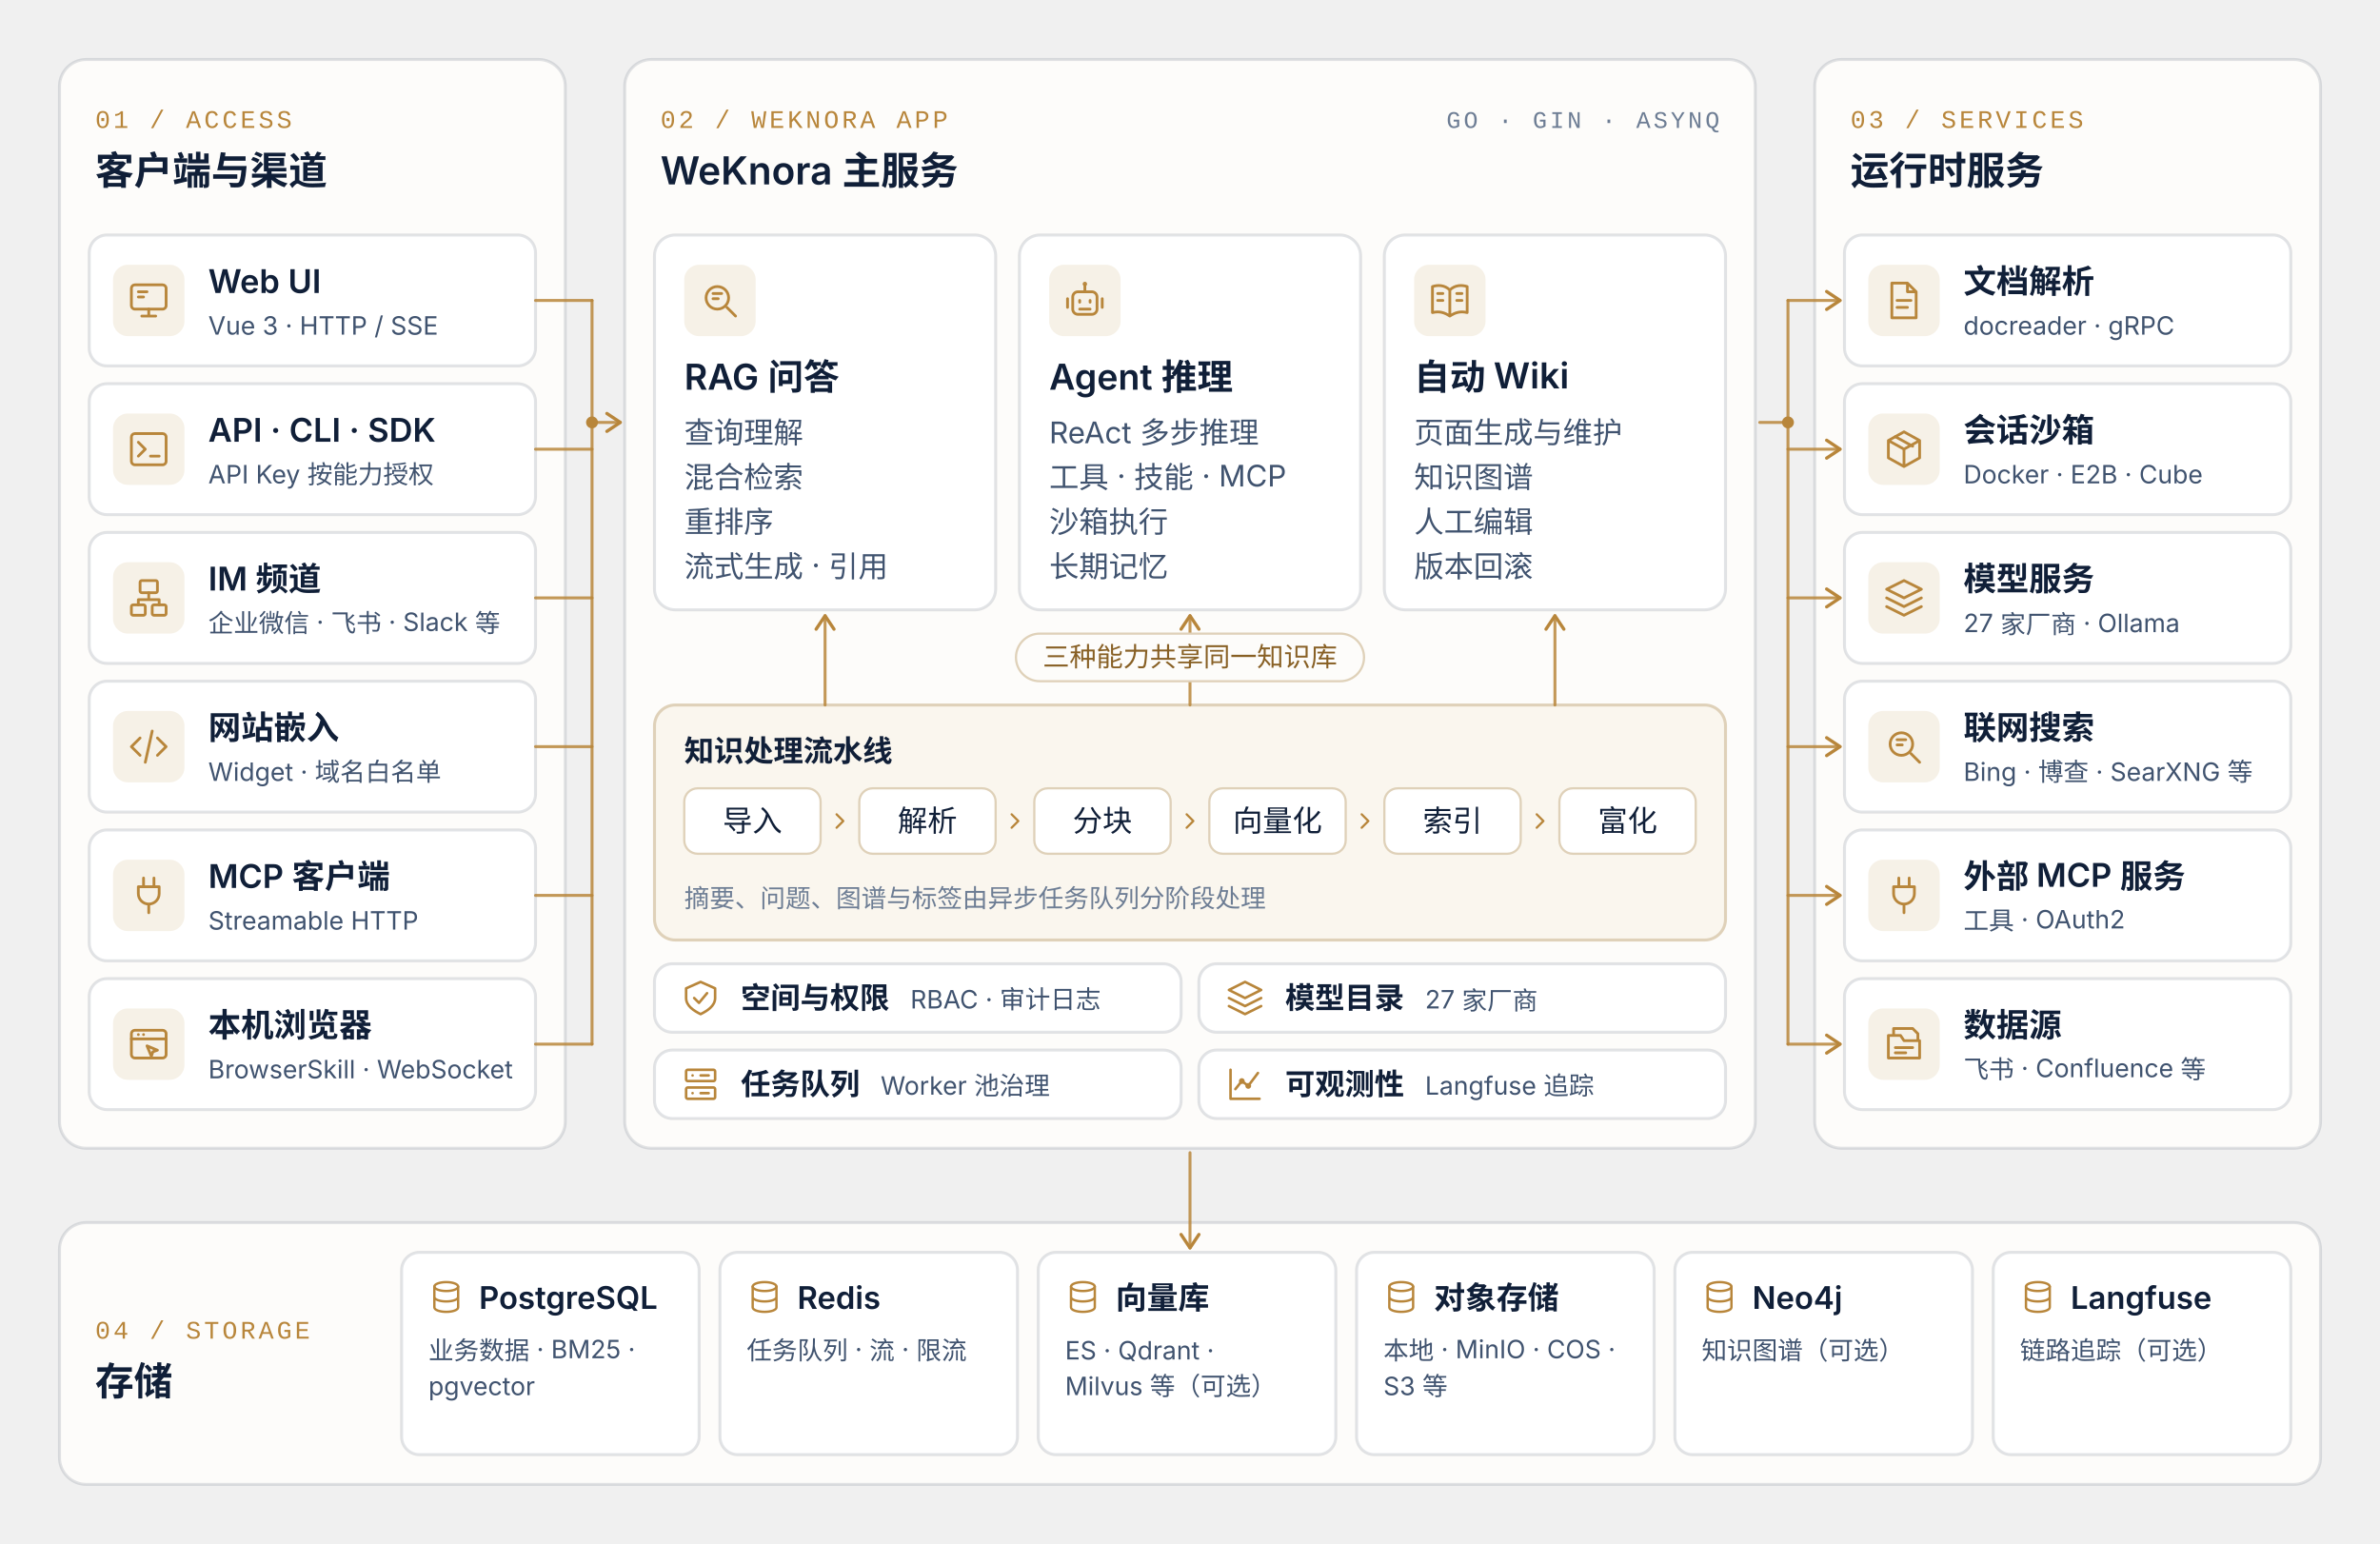
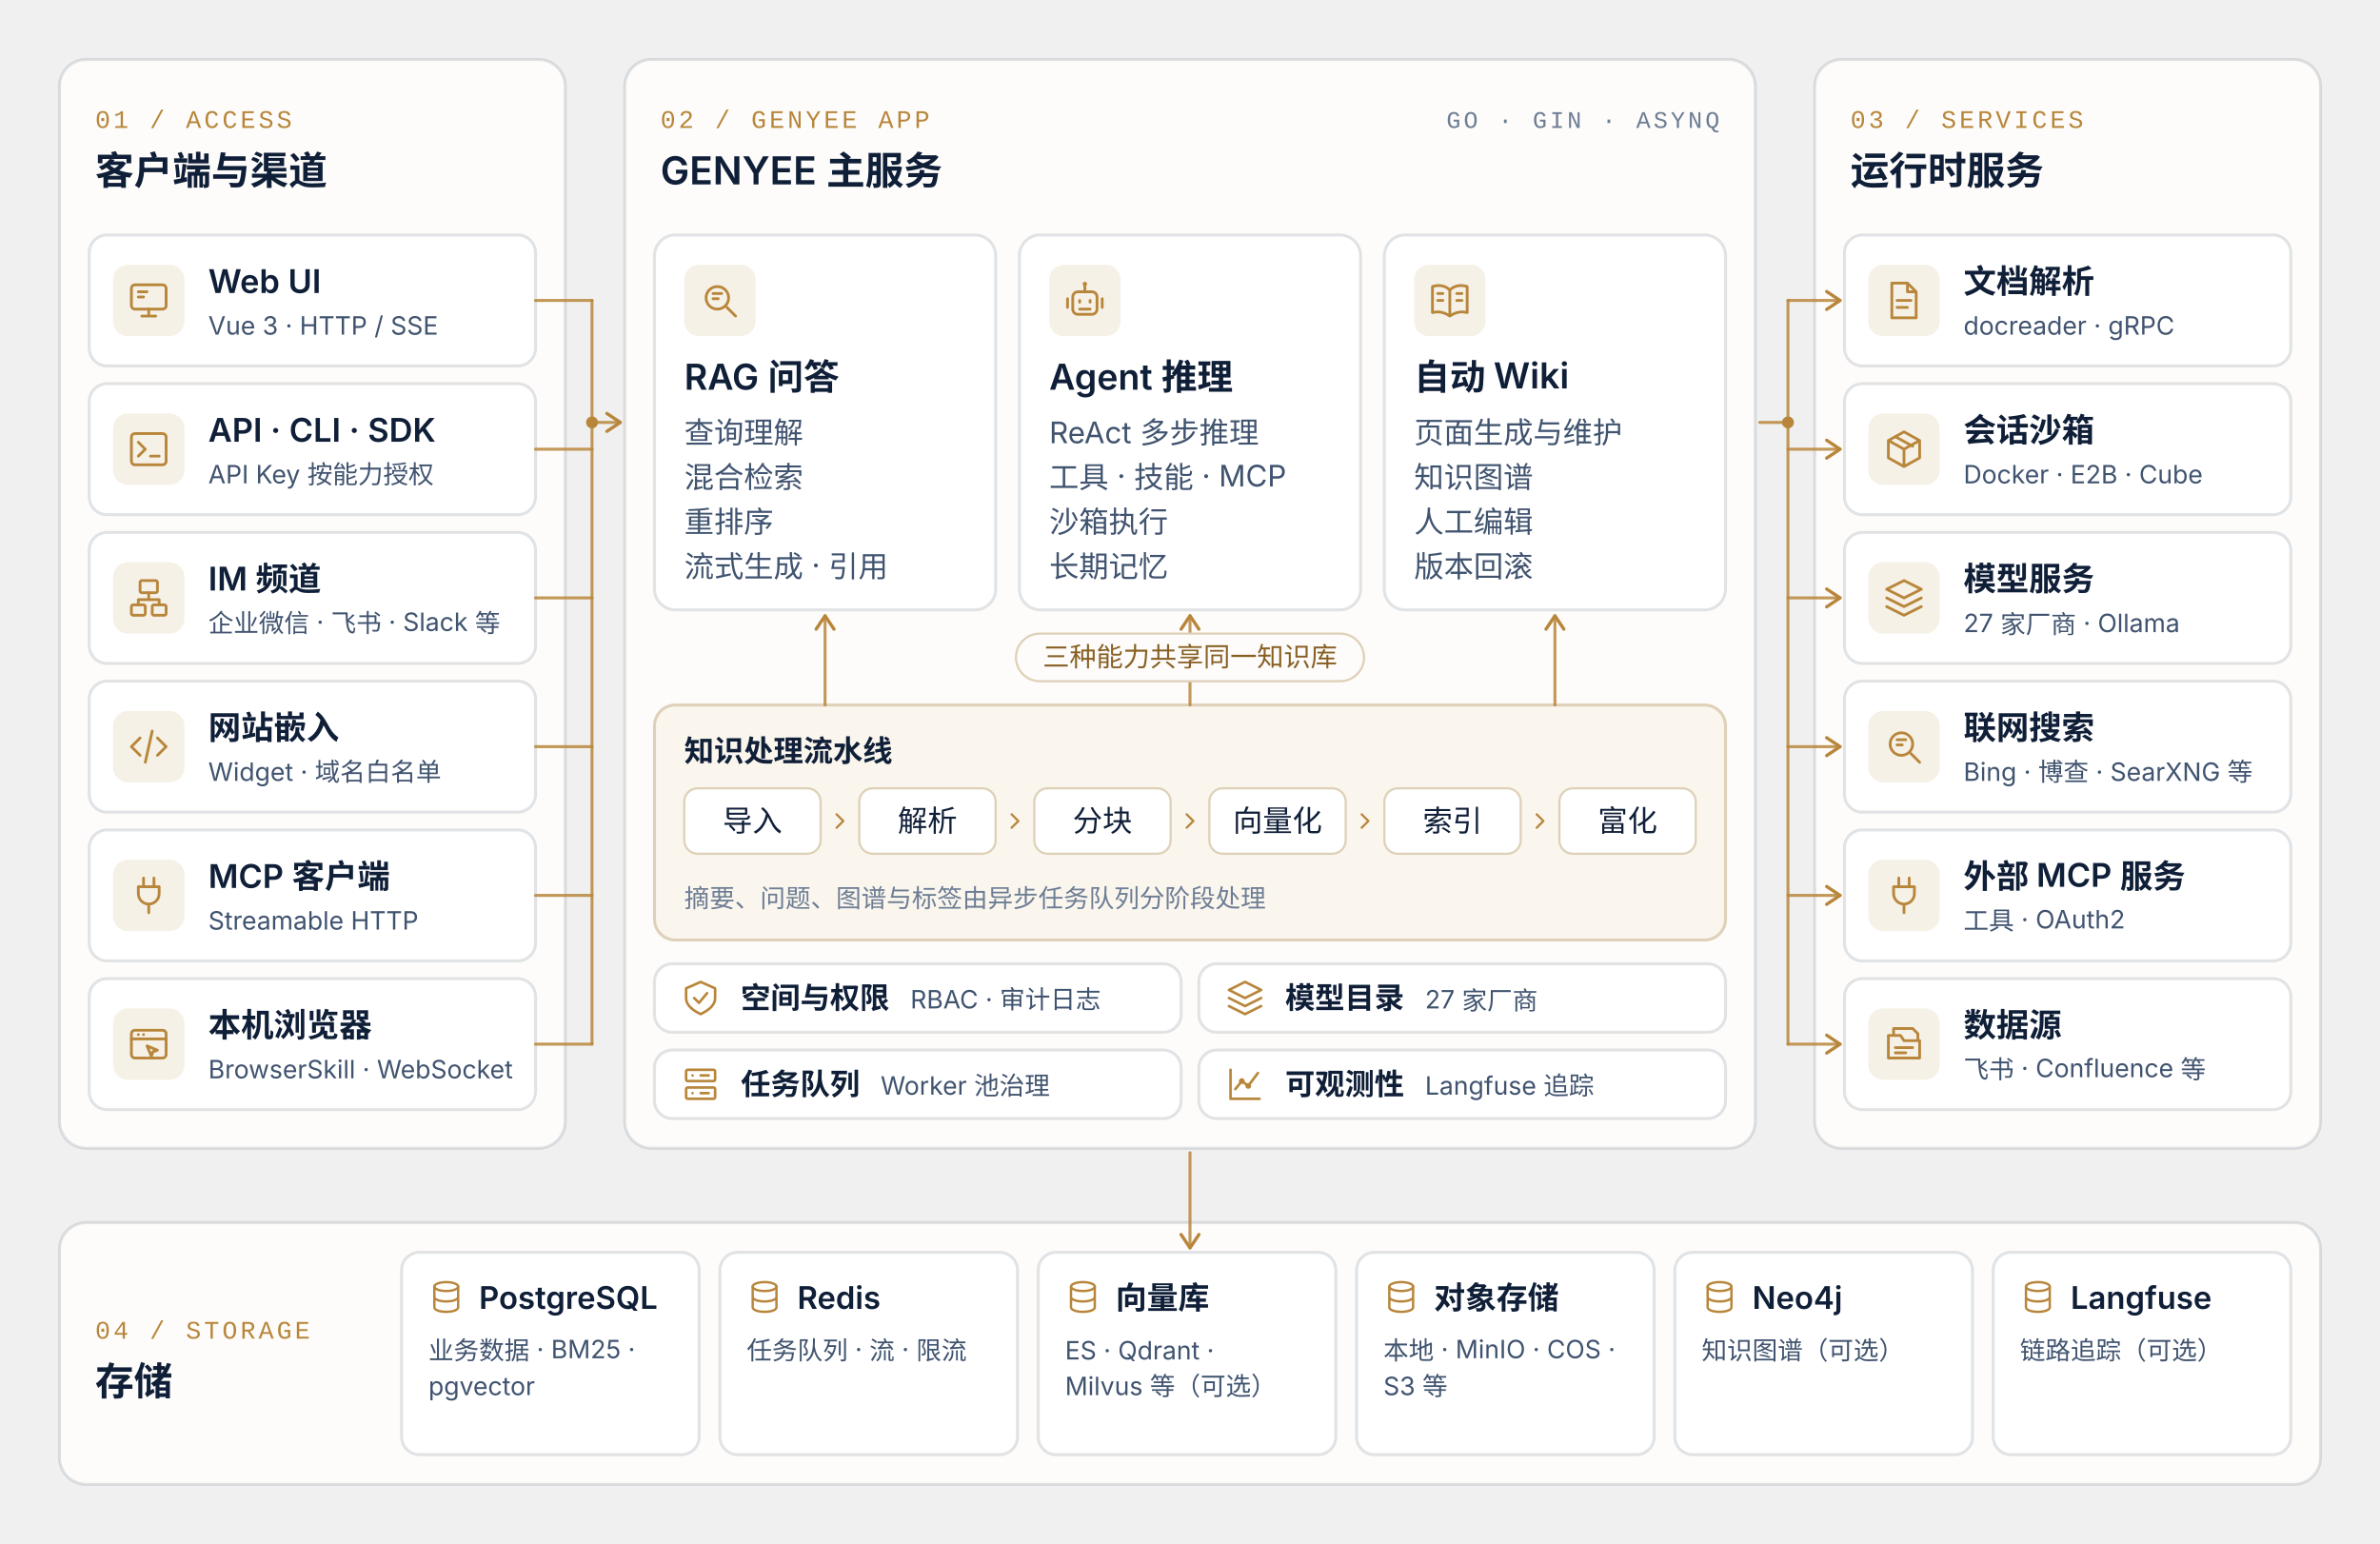
- <svg xmlns="http://www.w3.org/2000/svg" viewBox="0 0 1600 1038" width="1600" height="1038" role="img" aria-label="WeKnora architecture">
+ <svg xmlns="http://www.w3.org/2000/svg" viewBox="0 0 1600 1038" width="1600" height="1038" role="img" aria-label="GENYEE architecture">
  <rect width="1600" height="1038" fill="none" />
  <rect x="40" y="40" width="340" height="732" rx="18" fill="#fdfcfa" stroke="rgba(16,31,56,.12)" stroke-width="2" />
  <text x="64" y="86" font-family="'JetBrains Mono', SFMono-Regular, 'SF Mono', Menlo, Consolas, 'Liberation Mono', monospace" font-size="17" letter-spacing="2" fill="#b8863b">01 / ACCESS</text>
  <text x="64" y="124" font-family="Inter, -apple-system, BlinkMacSystemFont, 'Segoe UI', 'PingFang SC', 'Hiragino Sans GB', 'Noto Sans CJK SC', 'Microsoft YaHei', sans-serif" font-size="26" font-weight="600" fill="#101f38">客户端与渠道</text>
  <rect x="60" y="158" width="300" height="88" rx="12" fill="#ffffff" stroke="rgba(16,31,56,.12)" stroke-width="2" />
  <rect x="76" y="178" width="48" height="48" rx="10" fill="#f6f1e7" />
  <g transform="translate(86 188) scale(1.166667)" fill="none" stroke="#b8863b" stroke-width="1.6" stroke-linecap="round" stroke-linejoin="round">
    <rect x="2" y="3" width="20" height="14" rx="2" />
    <path d="M8 21h8m-4-4v4M6 7h5m-5 3h3" />
  </g>
  <text x="140" y="197" font-family="Inter, -apple-system, BlinkMacSystemFont, 'Segoe UI', 'PingFang SC', 'Hiragino Sans GB', 'Noto Sans CJK SC', 'Microsoft YaHei', sans-serif" font-size="22" font-weight="600" fill="#101f38">Web UI</text>
  <text x="140" y="225" font-family="Inter, -apple-system, BlinkMacSystemFont, 'Segoe UI', 'PingFang SC', 'Hiragino Sans GB', 'Noto Sans CJK SC', 'Microsoft YaHei', sans-serif" font-size="17" fill="#40536f">Vue 3 · HTTP / SSE</text>
  <rect x="60" y="258" width="300" height="88" rx="12" fill="#ffffff" stroke="rgba(16,31,56,.12)" stroke-width="2" />
  <rect x="76" y="278" width="48" height="48" rx="10" fill="#f6f1e7" />
  <g transform="translate(86 288) scale(1.166667)" fill="none" stroke="#b8863b" stroke-width="1.6" stroke-linecap="round" stroke-linejoin="round">
    <rect x="2" y="3" width="20" height="18" rx="2" />
    <path d="m6 8 4 4-4 4m7 0h5" />
  </g>
  <text x="140" y="297" font-family="Inter, -apple-system, BlinkMacSystemFont, 'Segoe UI', 'PingFang SC', 'Hiragino Sans GB', 'Noto Sans CJK SC', 'Microsoft YaHei', sans-serif" font-size="22" font-weight="600" fill="#101f38">API · CLI · SDK</text>
  <text x="140" y="325" font-family="Inter, -apple-system, BlinkMacSystemFont, 'Segoe UI', 'PingFang SC', 'Hiragino Sans GB', 'Noto Sans CJK SC', 'Microsoft YaHei', sans-serif" font-size="17" fill="#40536f">API Key 按能力授权</text>
  <rect x="60" y="358" width="300" height="88" rx="12" fill="#ffffff" stroke="rgba(16,31,56,.12)" stroke-width="2" />
  <rect x="76" y="378" width="48" height="48" rx="10" fill="#f6f1e7" />
  <g transform="translate(86 388) scale(1.166667)" fill="none" stroke="#b8863b" stroke-width="1.6" stroke-linecap="round" stroke-linejoin="round">
    <rect x="7" y="2" width="10" height="7" rx="1" />
    <rect x="2" y="16" width="8" height="6" rx="1" />
    <rect x="14" y="16" width="8" height="6" rx="1" />
    <path d="M12 9v4m-6 3v-3h12v3" />
  </g>
  <text x="140" y="397" font-family="Inter, -apple-system, BlinkMacSystemFont, 'Segoe UI', 'PingFang SC', 'Hiragino Sans GB', 'Noto Sans CJK SC', 'Microsoft YaHei', sans-serif" font-size="22" font-weight="600" fill="#101f38">IM 频道</text>
  <text x="140" y="425" font-family="Inter, -apple-system, BlinkMacSystemFont, 'Segoe UI', 'PingFang SC', 'Hiragino Sans GB', 'Noto Sans CJK SC', 'Microsoft YaHei', sans-serif" font-size="17" fill="#40536f">企业微信 · 飞书 · Slack 等</text>
  <rect x="60" y="458" width="300" height="88" rx="12" fill="#ffffff" stroke="rgba(16,31,56,.12)" stroke-width="2" />
  <rect x="76" y="478" width="48" height="48" rx="10" fill="#f6f1e7" />
  <g transform="translate(86 488) scale(1.166667)" fill="none" stroke="#b8863b" stroke-width="1.6" stroke-linecap="round" stroke-linejoin="round">
    <path d="m7 7-5 5 5 5m10-10 5 5-5 5m-3-14-4 18" />
  </g>
  <text x="140" y="497" font-family="Inter, -apple-system, BlinkMacSystemFont, 'Segoe UI', 'PingFang SC', 'Hiragino Sans GB', 'Noto Sans CJK SC', 'Microsoft YaHei', sans-serif" font-size="22" font-weight="600" fill="#101f38">网站嵌入</text>
  <text x="140" y="525" font-family="Inter, -apple-system, BlinkMacSystemFont, 'Segoe UI', 'PingFang SC', 'Hiragino Sans GB', 'Noto Sans CJK SC', 'Microsoft YaHei', sans-serif" font-size="17" fill="#40536f">Widget · 域名白名单</text>
  <rect x="60" y="558" width="300" height="88" rx="12" fill="#ffffff" stroke="rgba(16,31,56,.12)" stroke-width="2" />
  <rect x="76" y="578" width="48" height="48" rx="10" fill="#f6f1e7" />
  <g transform="translate(86 588) scale(1.166667)" fill="none" stroke="#b8863b" stroke-width="1.6" stroke-linecap="round" stroke-linejoin="round">
    <path d="M9 2v5m6-5v5M6 7h12v4a6 6 0 0 1-12 0V7Zm6 10v5" />
  </g>
  <text x="140" y="597" font-family="Inter, -apple-system, BlinkMacSystemFont, 'Segoe UI', 'PingFang SC', 'Hiragino Sans GB', 'Noto Sans CJK SC', 'Microsoft YaHei', sans-serif" font-size="22" font-weight="600" fill="#101f38">MCP 客户端</text>
  <text x="140" y="625" font-family="Inter, -apple-system, BlinkMacSystemFont, 'Segoe UI', 'PingFang SC', 'Hiragino Sans GB', 'Noto Sans CJK SC', 'Microsoft YaHei', sans-serif" font-size="17" fill="#40536f">Streamable HTTP</text>
  <rect x="60" y="658" width="300" height="88" rx="12" fill="#ffffff" stroke="rgba(16,31,56,.12)" stroke-width="2" />
  <rect x="76" y="678" width="48" height="48" rx="10" fill="#f6f1e7" />
  <g transform="translate(86 688) scale(1.166667)" fill="none" stroke="#b8863b" stroke-width="1.6" stroke-linecap="round" stroke-linejoin="round">
    <rect x="2" y="4" width="20" height="16" rx="2" />
    <path d="M2 9h20M6 6.5h.01M9 6.5h.01" />
    <path d="m11 13 6 2.5-2.6.9-.9 2.6Z" />
  </g>
  <text x="140" y="697" font-family="Inter, -apple-system, BlinkMacSystemFont, 'Segoe UI', 'PingFang SC', 'Hiragino Sans GB', 'Noto Sans CJK SC', 'Microsoft YaHei', sans-serif" font-size="22" font-weight="600" fill="#101f38">本机浏览器</text>
  <text x="140" y="725" font-family="Inter, -apple-system, BlinkMacSystemFont, 'Segoe UI', 'PingFang SC', 'Hiragino Sans GB', 'Noto Sans CJK SC', 'Microsoft YaHei', sans-serif" font-size="17" fill="#40536f">BrowserSkill · WebSocket</text>
  <rect x="1220" y="40" width="340" height="732" rx="18" fill="#fdfcfa" stroke="rgba(16,31,56,.12)" stroke-width="2" />
  <text x="1244" y="86" font-family="'JetBrains Mono', SFMono-Regular, 'SF Mono', Menlo, Consolas, 'Liberation Mono', monospace" font-size="17" letter-spacing="2" fill="#b8863b">03 / SERVICES</text>
  <text x="1244" y="124" font-family="Inter, -apple-system, BlinkMacSystemFont, 'Segoe UI', 'PingFang SC', 'Hiragino Sans GB', 'Noto Sans CJK SC', 'Microsoft YaHei', sans-serif" font-size="26" font-weight="600" fill="#101f38">运行时服务</text>
  <rect x="1240" y="158" width="300" height="88" rx="12" fill="#ffffff" stroke="rgba(16,31,56,.12)" stroke-width="2" />
  <rect x="1256" y="178" width="48" height="48" rx="10" fill="#f6f1e7" />
  <g transform="translate(1266 188) scale(1.166667)" fill="none" stroke="#b8863b" stroke-width="1.6" stroke-linecap="round" stroke-linejoin="round">
    <path d="M14 2H5v20h14V7l-5-5Zm0 0v5h5M8 12h8m-8 4h6" />
  </g>
  <text x="1320" y="197" font-family="Inter, -apple-system, BlinkMacSystemFont, 'Segoe UI', 'PingFang SC', 'Hiragino Sans GB', 'Noto Sans CJK SC', 'Microsoft YaHei', sans-serif" font-size="22" font-weight="600" fill="#101f38">文档解析</text>
  <text x="1320" y="225" font-family="Inter, -apple-system, BlinkMacSystemFont, 'Segoe UI', 'PingFang SC', 'Hiragino Sans GB', 'Noto Sans CJK SC', 'Microsoft YaHei', sans-serif" font-size="17" fill="#40536f">docreader · gRPC</text>
  <rect x="1240" y="258" width="300" height="88" rx="12" fill="#ffffff" stroke="rgba(16,31,56,.12)" stroke-width="2" />
  <rect x="1256" y="278" width="48" height="48" rx="10" fill="#f6f1e7" />
  <g transform="translate(1266 288) scale(1.166667)" fill="none" stroke="#b8863b" stroke-width="1.6" stroke-linecap="round" stroke-linejoin="round">
    <path d="m12 2 9 5v10l-9 5-9-5V7l9-5Zm0 10 9-5M12 12 3 7m9 5v10" />
    <path d="m7 4.8 10 5.5" />
  </g>
  <text x="1320" y="297" font-family="Inter, -apple-system, BlinkMacSystemFont, 'Segoe UI', 'PingFang SC', 'Hiragino Sans GB', 'Noto Sans CJK SC', 'Microsoft YaHei', sans-serif" font-size="22" font-weight="600" fill="#101f38">会话沙箱</text>
  <text x="1320" y="325" font-family="Inter, -apple-system, BlinkMacSystemFont, 'Segoe UI', 'PingFang SC', 'Hiragino Sans GB', 'Noto Sans CJK SC', 'Microsoft YaHei', sans-serif" font-size="17" fill="#40536f">Docker · E2B · Cube</text>
  <rect x="1240" y="358" width="300" height="88" rx="12" fill="#ffffff" stroke="rgba(16,31,56,.12)" stroke-width="2" />
  <rect x="1256" y="378" width="48" height="48" rx="10" fill="#f6f1e7" />
  <g transform="translate(1266 388) scale(1.166667)" fill="none" stroke="#b8863b" stroke-width="1.6" stroke-linecap="round" stroke-linejoin="round">
    <path d="m12 2 10 5-10 5L2 7l10-5Zm-10 10 10 5 10-5M2 17l10 5 10-5" />
  </g>
  <text x="1320" y="397" font-family="Inter, -apple-system, BlinkMacSystemFont, 'Segoe UI', 'PingFang SC', 'Hiragino Sans GB', 'Noto Sans CJK SC', 'Microsoft YaHei', sans-serif" font-size="22" font-weight="600" fill="#101f38">模型服务</text>
  <text x="1320" y="425" font-family="Inter, -apple-system, BlinkMacSystemFont, 'Segoe UI', 'PingFang SC', 'Hiragino Sans GB', 'Noto Sans CJK SC', 'Microsoft YaHei', sans-serif" font-size="17" fill="#40536f">27 家厂商 · Ollama</text>
  <rect x="1240" y="458" width="300" height="88" rx="12" fill="#ffffff" stroke="rgba(16,31,56,.12)" stroke-width="2" />
  <rect x="1256" y="478" width="48" height="48" rx="10" fill="#f6f1e7" />
  <g transform="translate(1266 488) scale(1.166667)" fill="none" stroke="#b8863b" stroke-width="1.6" stroke-linecap="round" stroke-linejoin="round">
    <circle cx="10.5" cy="10.5" r="6.5" />
    <path d="m16 16 5 5M8 8h5M8 11h3" />
  </g>
  <text x="1320" y="497" font-family="Inter, -apple-system, BlinkMacSystemFont, 'Segoe UI', 'PingFang SC', 'Hiragino Sans GB', 'Noto Sans CJK SC', 'Microsoft YaHei', sans-serif" font-size="22" font-weight="600" fill="#101f38">联网搜索</text>
  <text x="1320" y="525" font-family="Inter, -apple-system, BlinkMacSystemFont, 'Segoe UI', 'PingFang SC', 'Hiragino Sans GB', 'Noto Sans CJK SC', 'Microsoft YaHei', sans-serif" font-size="17" fill="#40536f">Bing · 博查 · SearXNG 等</text>
  <rect x="1240" y="558" width="300" height="88" rx="12" fill="#ffffff" stroke="rgba(16,31,56,.12)" stroke-width="2" />
  <rect x="1256" y="578" width="48" height="48" rx="10" fill="#f6f1e7" />
  <g transform="translate(1266 588) scale(1.166667)" fill="none" stroke="#b8863b" stroke-width="1.6" stroke-linecap="round" stroke-linejoin="round">
    <path d="M9 2v5m6-5v5M6 7h12v4a6 6 0 0 1-12 0V7Zm6 10v5" />
  </g>
  <text x="1320" y="597" font-family="Inter, -apple-system, BlinkMacSystemFont, 'Segoe UI', 'PingFang SC', 'Hiragino Sans GB', 'Noto Sans CJK SC', 'Microsoft YaHei', sans-serif" font-size="22" font-weight="600" fill="#101f38">外部 MCP 服务</text>
  <text x="1320" y="625" font-family="Inter, -apple-system, BlinkMacSystemFont, 'Segoe UI', 'PingFang SC', 'Hiragino Sans GB', 'Noto Sans CJK SC', 'Microsoft YaHei', sans-serif" font-size="17" fill="#40536f">工具 · OAuth2</text>
  <rect x="1240" y="658" width="300" height="88" rx="12" fill="#ffffff" stroke="rgba(16,31,56,.12)" stroke-width="2" />
  <rect x="1256" y="678" width="48" height="48" rx="10" fill="#f6f1e7" />
  <g transform="translate(1266 688) scale(1.166667)" fill="none" stroke="#b8863b" stroke-width="1.6" stroke-linecap="round" stroke-linejoin="round">
    <path d="M3 7h7l2 3h9v10H3V7Zm3 0V3h11l3 3v4" />
    <path d="M7 14h10m-10 3h6" />
  </g>
  <text x="1320" y="697" font-family="Inter, -apple-system, BlinkMacSystemFont, 'Segoe UI', 'PingFang SC', 'Hiragino Sans GB', 'Noto Sans CJK SC', 'Microsoft YaHei', sans-serif" font-size="22" font-weight="600" fill="#101f38">数据源</text>
  <text x="1320" y="725" font-family="Inter, -apple-system, BlinkMacSystemFont, 'Segoe UI', 'PingFang SC', 'Hiragino Sans GB', 'Noto Sans CJK SC', 'Microsoft YaHei', sans-serif" font-size="17" fill="#40536f">飞书 · Confluence 等</text>
  <rect x="420" y="40" width="760" height="732" rx="18" fill="#fdfcfa" stroke="rgba(16,31,56,.12)" stroke-width="2" />
-   <text x="444" y="86" font-family="'JetBrains Mono', SFMono-Regular, 'SF Mono', Menlo, Consolas, 'Liberation Mono', monospace" font-size="17" letter-spacing="2" fill="#b8863b">02 / WEKNORA APP</text>
-   <text x="444" y="124" font-family="Inter, -apple-system, BlinkMacSystemFont, 'Segoe UI', 'PingFang SC', 'Hiragino Sans GB', 'Noto Sans CJK SC', 'Microsoft YaHei', sans-serif" font-size="26" font-weight="600" fill="#101f38">WeKnora 主服务</text>
+   <text x="444" y="86" font-family="'JetBrains Mono', SFMono-Regular, 'SF Mono', Menlo, Consolas, 'Liberation Mono', monospace" font-size="17" letter-spacing="2" fill="#b8863b">02 / GENYEE APP</text>
+   <text x="444" y="124" font-family="Inter, -apple-system, BlinkMacSystemFont, 'Segoe UI', 'PingFang SC', 'Hiragino Sans GB', 'Noto Sans CJK SC', 'Microsoft YaHei', sans-serif" font-size="26" font-weight="600" fill="#101f38">GENYEE 主服务</text>
  <text x="1156" y="86" text-anchor="end" font-family="'JetBrains Mono', SFMono-Regular, 'SF Mono', Menlo, Consolas, 'Liberation Mono', monospace" font-size="16" letter-spacing="2" fill="#6d7d94">GO · GIN · ASYNQ</text>
  <rect x="440.0" y="158" width="229.333" height="252" rx="14" fill="#ffffff" stroke="rgba(16,31,56,.12)" stroke-width="2" />
  <rect x="460.0" y="178" width="48" height="48" rx="10" fill="#f6f1e7" />
  <g transform="translate(470.0 188) scale(1.166667)" fill="none" stroke="#b8863b" stroke-width="1.6" stroke-linecap="round" stroke-linejoin="round">
    <circle cx="10.5" cy="10.5" r="6.5" />
    <path d="m16 16 5 5M8 8h5M8 11h3" />
  </g>
  <text x="460.0" y="262" font-family="Inter, -apple-system, BlinkMacSystemFont, 'Segoe UI', 'PingFang SC', 'Hiragino Sans GB', 'Noto Sans CJK SC', 'Microsoft YaHei', sans-serif" font-size="24" font-weight="600" fill="#101f38">RAG 问答</text>
  <text x="460.0" y="298" font-family="Inter, -apple-system, BlinkMacSystemFont, 'Segoe UI', 'PingFang SC', 'Hiragino Sans GB', 'Noto Sans CJK SC', 'Microsoft YaHei', sans-serif" font-size="20" fill="#40536f">查询理解</text>
  <text x="460.0" y="328" font-family="Inter, -apple-system, BlinkMacSystemFont, 'Segoe UI', 'PingFang SC', 'Hiragino Sans GB', 'Noto Sans CJK SC', 'Microsoft YaHei', sans-serif" font-size="20" fill="#40536f">混合检索</text>
  <text x="460.0" y="358" font-family="Inter, -apple-system, BlinkMacSystemFont, 'Segoe UI', 'PingFang SC', 'Hiragino Sans GB', 'Noto Sans CJK SC', 'Microsoft YaHei', sans-serif" font-size="20" fill="#40536f">重排序</text>
  <text x="460.0" y="388" font-family="Inter, -apple-system, BlinkMacSystemFont, 'Segoe UI', 'PingFang SC', 'Hiragino Sans GB', 'Noto Sans CJK SC', 'Microsoft YaHei', sans-serif" font-size="20" fill="#40536f">流式生成 · 引用</text>
  <rect x="685.333" y="158" width="229.333" height="252" rx="14" fill="#ffffff" stroke="rgba(16,31,56,.12)" stroke-width="2" />
  <rect x="705.333" y="178" width="48" height="48" rx="10" fill="#f6f1e7" />
  <g transform="translate(715.3333 188) scale(1.166667)" fill="none" stroke="#b8863b" stroke-width="1.6" stroke-linecap="round" stroke-linejoin="round">
    <rect x="5" y="7" width="14" height="13" rx="3" />
    <path d="M12 3v4M2 11v5m20-5v5M9 12v1m6-1v1m-6 4h6" />
    <circle cx="12" cy="2.5" r=".5" />
  </g>
  <text x="705.333" y="262" font-family="Inter, -apple-system, BlinkMacSystemFont, 'Segoe UI', 'PingFang SC', 'Hiragino Sans GB', 'Noto Sans CJK SC', 'Microsoft YaHei', sans-serif" font-size="24" font-weight="600" fill="#101f38">Agent 推理</text>
  <text x="705.333" y="298" font-family="Inter, -apple-system, BlinkMacSystemFont, 'Segoe UI', 'PingFang SC', 'Hiragino Sans GB', 'Noto Sans CJK SC', 'Microsoft YaHei', sans-serif" font-size="20" fill="#40536f">ReAct 多步推理</text>
  <text x="705.333" y="328" font-family="Inter, -apple-system, BlinkMacSystemFont, 'Segoe UI', 'PingFang SC', 'Hiragino Sans GB', 'Noto Sans CJK SC', 'Microsoft YaHei', sans-serif" font-size="20" fill="#40536f">工具 · 技能 · MCP</text>
  <text x="705.333" y="358" font-family="Inter, -apple-system, BlinkMacSystemFont, 'Segoe UI', 'PingFang SC', 'Hiragino Sans GB', 'Noto Sans CJK SC', 'Microsoft YaHei', sans-serif" font-size="20" fill="#40536f">沙箱执行</text>
  <text x="705.333" y="388" font-family="Inter, -apple-system, BlinkMacSystemFont, 'Segoe UI', 'PingFang SC', 'Hiragino Sans GB', 'Noto Sans CJK SC', 'Microsoft YaHei', sans-serif" font-size="20" fill="#40536f">长期记忆</text>
  <rect x="930.667" y="158" width="229.333" height="252" rx="14" fill="#ffffff" stroke="rgba(16,31,56,.12)" stroke-width="2" />
  <rect x="950.667" y="178" width="48" height="48" rx="10" fill="#f6f1e7" />
  <g transform="translate(960.6667 188) scale(1.166667)" fill="none" stroke="#b8863b" stroke-width="1.6" stroke-linecap="round" stroke-linejoin="round">
    <path d="M12 6C9 3 5 3 2 4v15c4-1 7 0 10 2 3-2 6-3 10-2V4c-3-1-7-1-10 2v15" />
    <path d="M5 8h3m-3 4h3m8-4h3m-3 4h3" />
  </g>
  <text x="950.667" y="262" font-family="Inter, -apple-system, BlinkMacSystemFont, 'Segoe UI', 'PingFang SC', 'Hiragino Sans GB', 'Noto Sans CJK SC', 'Microsoft YaHei', sans-serif" font-size="24" font-weight="600" fill="#101f38">自动 Wiki</text>
  <text x="950.667" y="298" font-family="Inter, -apple-system, BlinkMacSystemFont, 'Segoe UI', 'PingFang SC', 'Hiragino Sans GB', 'Noto Sans CJK SC', 'Microsoft YaHei', sans-serif" font-size="20" fill="#40536f">页面生成与维护</text>
  <text x="950.667" y="328" font-family="Inter, -apple-system, BlinkMacSystemFont, 'Segoe UI', 'PingFang SC', 'Hiragino Sans GB', 'Noto Sans CJK SC', 'Microsoft YaHei', sans-serif" font-size="20" fill="#40536f">知识图谱</text>
  <text x="950.667" y="358" font-family="Inter, -apple-system, BlinkMacSystemFont, 'Segoe UI', 'PingFang SC', 'Hiragino Sans GB', 'Noto Sans CJK SC', 'Microsoft YaHei', sans-serif" font-size="20" fill="#40536f">人工编辑</text>
  <text x="950.667" y="388" font-family="Inter, -apple-system, BlinkMacSystemFont, 'Segoe UI', 'PingFang SC', 'Hiragino Sans GB', 'Noto Sans CJK SC', 'Microsoft YaHei', sans-serif" font-size="20" fill="#40536f">版本回滚</text>
  <rect x="440" y="474" width="720" height="158" rx="14" fill="#faf6ee" stroke="#dfd1b9" stroke-width="2" />
  <path d="M554.667 474V414" fill="none" stroke="#b8863b" stroke-width="2" stroke-linecap="round" opacity=".85" />
  <path d="M548.667 423L554.667 414L560.667 423" fill="none" stroke="#b8863b" stroke-width="2.2" stroke-linecap="round" stroke-linejoin="round" />
  <path d="M800.0 474V414" fill="none" stroke="#b8863b" stroke-width="2" stroke-linecap="round" opacity=".85" />
  <path d="M794.0 423L800.0 414L806.0 423" fill="none" stroke="#b8863b" stroke-width="2.2" stroke-linecap="round" stroke-linejoin="round" />
  <path d="M1045.333 474V414" fill="none" stroke="#b8863b" stroke-width="2" stroke-linecap="round" opacity=".85" />
  <path d="M1039.333 423L1045.333 414L1051.333 423" fill="none" stroke="#b8863b" stroke-width="2.2" stroke-linecap="round" stroke-linejoin="round" />
  <rect x="683.0" y="426" width="234.0" height="32" rx="16" fill="#fdfcfa" stroke="#dfd1b9" stroke-width="1.5" />
  <text x="800.0" y="448" text-anchor="middle" font-family="Inter, -apple-system, BlinkMacSystemFont, 'Segoe UI', 'PingFang SC', 'Hiragino Sans GB', 'Noto Sans CJK SC', 'Microsoft YaHei', sans-serif" font-size="18" fill="#886025">三种能力共享同一知识库</text>
  <text x="460" y="512" font-family="Inter, -apple-system, BlinkMacSystemFont, 'Segoe UI', 'PingFang SC', 'Hiragino Sans GB', 'Noto Sans CJK SC', 'Microsoft YaHei', sans-serif" font-size="20" font-weight="600" fill="#101f38">知识处理流水线</text>
  <rect x="460.0" y="530" width="91.667" height="44" rx="9" fill="#ffffff" stroke="#dfd1b9" stroke-width="1.5" />
  <text x="505.833" y="559" text-anchor="middle" font-family="Inter, -apple-system, BlinkMacSystemFont, 'Segoe UI', 'PingFang SC', 'Hiragino Sans GB', 'Noto Sans CJK SC', 'Microsoft YaHei', sans-serif" font-size="20" fill="#101f38">导入</text>
  <g transform="translate(555.6667 543) scale(0.75)" fill="none" stroke="#b8863b" stroke-width="2" stroke-linecap="round" stroke-linejoin="round">
    <path d="m9 6 6 6-6 6" />
  </g>
  <rect x="577.667" y="530" width="91.667" height="44" rx="9" fill="#ffffff" stroke="#dfd1b9" stroke-width="1.5" />
  <text x="623.5" y="559" text-anchor="middle" font-family="Inter, -apple-system, BlinkMacSystemFont, 'Segoe UI', 'PingFang SC', 'Hiragino Sans GB', 'Noto Sans CJK SC', 'Microsoft YaHei', sans-serif" font-size="20" fill="#101f38">解析</text>
  <g transform="translate(673.3333 543) scale(0.75)" fill="none" stroke="#b8863b" stroke-width="2" stroke-linecap="round" stroke-linejoin="round">
    <path d="m9 6 6 6-6 6" />
  </g>
  <rect x="695.333" y="530" width="91.667" height="44" rx="9" fill="#ffffff" stroke="#dfd1b9" stroke-width="1.5" />
  <text x="741.167" y="559" text-anchor="middle" font-family="Inter, -apple-system, BlinkMacSystemFont, 'Segoe UI', 'PingFang SC', 'Hiragino Sans GB', 'Noto Sans CJK SC', 'Microsoft YaHei', sans-serif" font-size="20" fill="#101f38">分块</text>
  <g transform="translate(791.0 543) scale(0.75)" fill="none" stroke="#b8863b" stroke-width="2" stroke-linecap="round" stroke-linejoin="round">
    <path d="m9 6 6 6-6 6" />
  </g>
  <rect x="813.0" y="530" width="91.667" height="44" rx="9" fill="#ffffff" stroke="#dfd1b9" stroke-width="1.5" />
  <text x="858.833" y="559" text-anchor="middle" font-family="Inter, -apple-system, BlinkMacSystemFont, 'Segoe UI', 'PingFang SC', 'Hiragino Sans GB', 'Noto Sans CJK SC', 'Microsoft YaHei', sans-serif" font-size="20" fill="#101f38">向量化</text>
  <g transform="translate(908.6667 543) scale(0.75)" fill="none" stroke="#b8863b" stroke-width="2" stroke-linecap="round" stroke-linejoin="round">
    <path d="m9 6 6 6-6 6" />
  </g>
  <rect x="930.667" y="530" width="91.667" height="44" rx="9" fill="#ffffff" stroke="#dfd1b9" stroke-width="1.5" />
  <text x="976.5" y="559" text-anchor="middle" font-family="Inter, -apple-system, BlinkMacSystemFont, 'Segoe UI', 'PingFang SC', 'Hiragino Sans GB', 'Noto Sans CJK SC', 'Microsoft YaHei', sans-serif" font-size="20" fill="#101f38">索引</text>
  <g transform="translate(1026.333 543) scale(0.75)" fill="none" stroke="#b8863b" stroke-width="2" stroke-linecap="round" stroke-linejoin="round">
    <path d="m9 6 6 6-6 6" />
  </g>
  <rect x="1048.333" y="530" width="91.667" height="44" rx="9" fill="#ffffff" stroke="#dfd1b9" stroke-width="1.5" />
  <text x="1094.167" y="559" text-anchor="middle" font-family="Inter, -apple-system, BlinkMacSystemFont, 'Segoe UI', 'PingFang SC', 'Hiragino Sans GB', 'Noto Sans CJK SC', 'Microsoft YaHei', sans-serif" font-size="20" fill="#101f38">富化</text>
  <text x="460" y="610" font-family="Inter, -apple-system, BlinkMacSystemFont, 'Segoe UI', 'PingFang SC', 'Hiragino Sans GB', 'Noto Sans CJK SC', 'Microsoft YaHei', sans-serif" font-size="17" fill="#6d7d94">摘要、问题、图谱与标签由异步任务队列分阶段处理</text>
  <rect x="440.0" y="648.0" width="354.0" height="46.0" rx="12" fill="#ffffff" stroke="rgba(16,31,56,.12)" stroke-width="2" />
  <g transform="translate(458.0 658.0) scale(1.083333)" fill="none" stroke="#b8863b" stroke-width="1.6" stroke-linecap="round" stroke-linejoin="round">
    <path d="m12 2 9 4v6c0 5-5 8-9 10-4-2-9-5-9-10V6l9-4Z" />
    <path d="m8 12 3 3 5-6" />
  </g>
  <text x="498.0" y="678.0" font-family="Inter, -apple-system, BlinkMacSystemFont, 'Segoe UI', 'PingFang SC', 'Hiragino Sans GB', 'Noto Sans CJK SC', 'Microsoft YaHei', sans-serif" font-size="20" font-weight="600" fill="#101f38">空间与权限</text>
  <text x="612.0" y="678.0" font-family="Inter, -apple-system, BlinkMacSystemFont, 'Segoe UI', 'PingFang SC', 'Hiragino Sans GB', 'Noto Sans CJK SC', 'Microsoft YaHei', sans-serif" font-size="17" fill="#40536f">RBAC · 审计日志</text>
  <rect x="806.0" y="648.0" width="354.0" height="46.0" rx="12" fill="#ffffff" stroke="rgba(16,31,56,.12)" stroke-width="2" />
  <g transform="translate(824.0 658.0) scale(1.083333)" fill="none" stroke="#b8863b" stroke-width="1.6" stroke-linecap="round" stroke-linejoin="round">
    <path d="m12 2 10 5-10 5L2 7l10-5Zm-10 10 10 5 10-5M2 17l10 5 10-5" />
  </g>
  <text x="864.0" y="678.0" font-family="Inter, -apple-system, BlinkMacSystemFont, 'Segoe UI', 'PingFang SC', 'Hiragino Sans GB', 'Noto Sans CJK SC', 'Microsoft YaHei', sans-serif" font-size="20" font-weight="600" fill="#101f38">模型目录</text>
  <text x="958.0" y="678.0" font-family="Inter, -apple-system, BlinkMacSystemFont, 'Segoe UI', 'PingFang SC', 'Hiragino Sans GB', 'Noto Sans CJK SC', 'Microsoft YaHei', sans-serif" font-size="17" fill="#40536f">27 家厂商</text>
  <rect x="440.0" y="706.0" width="354.0" height="46.0" rx="12" fill="#ffffff" stroke="rgba(16,31,56,.12)" stroke-width="2" />
  <g transform="translate(458.0 716.0) scale(1.083333)" fill="none" stroke="#b8863b" stroke-width="1.6" stroke-linecap="round" stroke-linejoin="round">
    <rect x="3" y="3" width="18" height="7" rx="1" />
    <rect x="3" y="14" width="18" height="7" rx="1" />
    <path d="M7 6.5h.01M7 17.5h.01M12 6.5h5m-5 11h5" />
  </g>
  <text x="498.0" y="736.0" font-family="Inter, -apple-system, BlinkMacSystemFont, 'Segoe UI', 'PingFang SC', 'Hiragino Sans GB', 'Noto Sans CJK SC', 'Microsoft YaHei', sans-serif" font-size="20" font-weight="600" fill="#101f38">任务队列</text>
  <text x="592.0" y="736.0" font-family="Inter, -apple-system, BlinkMacSystemFont, 'Segoe UI', 'PingFang SC', 'Hiragino Sans GB', 'Noto Sans CJK SC', 'Microsoft YaHei', sans-serif" font-size="17" fill="#40536f">Worker 池治理</text>
  <rect x="806.0" y="706.0" width="354.0" height="46.0" rx="12" fill="#ffffff" stroke="rgba(16,31,56,.12)" stroke-width="2" />
  <g transform="translate(824.0 716.0) scale(1.083333)" fill="none" stroke="#b8863b" stroke-width="1.6" stroke-linecap="round" stroke-linejoin="round">
    <path d="M3 3v18h18M6 15l4-5 4 3 6-8" />
    <circle cx="10" cy="10" r="1" />
    <circle cx="14" cy="13" r="1" />
  </g>
  <text x="864.0" y="736.0" font-family="Inter, -apple-system, BlinkMacSystemFont, 'Segoe UI', 'PingFang SC', 'Hiragino Sans GB', 'Noto Sans CJK SC', 'Microsoft YaHei', sans-serif" font-size="20" font-weight="600" fill="#101f38">可观测性</text>
  <text x="958.0" y="736.0" font-family="Inter, -apple-system, BlinkMacSystemFont, 'Segoe UI', 'PingFang SC', 'Hiragino Sans GB', 'Noto Sans CJK SC', 'Microsoft YaHei', sans-serif" font-size="17" fill="#40536f">Langfuse 追踪</text>
  <path d="M360 202.0H398" fill="none" stroke="#b8863b" stroke-width="2" stroke-linecap="round" opacity=".85" />
  <path d="M360 302.0H398" fill="none" stroke="#b8863b" stroke-width="2" stroke-linecap="round" opacity=".85" />
  <path d="M360 402.0H398" fill="none" stroke="#b8863b" stroke-width="2" stroke-linecap="round" opacity=".85" />
  <path d="M360 502.0H398" fill="none" stroke="#b8863b" stroke-width="2" stroke-linecap="round" opacity=".85" />
  <path d="M360 602.0H398" fill="none" stroke="#b8863b" stroke-width="2" stroke-linecap="round" opacity=".85" />
  <path d="M360 702.0H398" fill="none" stroke="#b8863b" stroke-width="2" stroke-linecap="round" opacity=".85" />
  <path d="M398 202.0V702.0" fill="none" stroke="#b8863b" stroke-width="2" stroke-linecap="round" opacity=".85" />
  <path d="M398 284.0H417" fill="none" stroke="#b8863b" stroke-width="2" stroke-linecap="round" opacity=".85" />
  <path d="M408 278.0L417 284.0L408 290.0" fill="none" stroke="#b8863b" stroke-width="2.2" stroke-linecap="round" stroke-linejoin="round" />
  <circle cx="398" cy="284.0" r="4" fill="#b8863b" />
  <path d="M1183 284.0H1202" fill="none" stroke="#b8863b" stroke-width="2" stroke-linecap="round" opacity=".85" />
  <path d="M1202 202.0V702.0" fill="none" stroke="#b8863b" stroke-width="2" stroke-linecap="round" opacity=".85" />
  <circle cx="1202" cy="284.0" r="4" fill="#b8863b" />
  <path d="M1202 202.0H1237" fill="none" stroke="#b8863b" stroke-width="2" stroke-linecap="round" opacity=".85" />
  <path d="M1228 196.0L1237 202.0L1228 208.0" fill="none" stroke="#b8863b" stroke-width="2.2" stroke-linecap="round" stroke-linejoin="round" />
  <path d="M1202 302.0H1237" fill="none" stroke="#b8863b" stroke-width="2" stroke-linecap="round" opacity=".85" />
  <path d="M1228 296.0L1237 302.0L1228 308.0" fill="none" stroke="#b8863b" stroke-width="2.2" stroke-linecap="round" stroke-linejoin="round" />
  <path d="M1202 402.0H1237" fill="none" stroke="#b8863b" stroke-width="2" stroke-linecap="round" opacity=".85" />
  <path d="M1228 396.0L1237 402.0L1228 408.0" fill="none" stroke="#b8863b" stroke-width="2.2" stroke-linecap="round" stroke-linejoin="round" />
  <path d="M1202 502.0H1237" fill="none" stroke="#b8863b" stroke-width="2" stroke-linecap="round" opacity=".85" />
  <path d="M1228 496.0L1237 502.0L1228 508.0" fill="none" stroke="#b8863b" stroke-width="2.2" stroke-linecap="round" stroke-linejoin="round" />
  <path d="M1202 602.0H1237" fill="none" stroke="#b8863b" stroke-width="2" stroke-linecap="round" opacity=".85" />
  <path d="M1228 596.0L1237 602.0L1228 608.0" fill="none" stroke="#b8863b" stroke-width="2.2" stroke-linecap="round" stroke-linejoin="round" />
  <path d="M1202 702.0H1237" fill="none" stroke="#b8863b" stroke-width="2" stroke-linecap="round" opacity=".85" />
  <path d="M1228 696.0L1237 702.0L1228 708.0" fill="none" stroke="#b8863b" stroke-width="2.2" stroke-linecap="round" stroke-linejoin="round" />
  <rect x="40" y="822" width="1520" height="176" rx="18" fill="#fdfcfa" stroke="rgba(16,31,56,.12)" stroke-width="2" />
  <text x="64" y="900.0" font-family="'JetBrains Mono', SFMono-Regular, 'SF Mono', Menlo, Consolas, 'Liberation Mono', monospace" font-size="17" letter-spacing="2" fill="#b8863b">04 / STORAGE</text>
  <text x="64" y="938.0" font-family="Inter, -apple-system, BlinkMacSystemFont, 'Segoe UI', 'PingFang SC', 'Hiragino Sans GB', 'Noto Sans CJK SC', 'Microsoft YaHei', sans-serif" font-size="26" font-weight="600" fill="#101f38">存储</text>
  <rect x="270.0" y="842" width="200.0" height="136" rx="12" fill="#ffffff" stroke="rgba(16,31,56,.12)" stroke-width="2" />
  <g transform="translate(288.0 860) scale(1.0)" fill="none" stroke="#b8863b" stroke-width="1.6" stroke-linecap="round" stroke-linejoin="round">
    <ellipse cx="12" cy="5" rx="8" ry="3" />
    <path d="M4 5v14c0 1.7 3.6 3 8 3s8-1.3 8-3V5M4 12c0 1.7 3.6 3 8 3s8-1.3 8-3" />
  </g>
  <text x="322.0" y="880" font-family="Inter, -apple-system, BlinkMacSystemFont, 'Segoe UI', 'PingFang SC', 'Hiragino Sans GB', 'Noto Sans CJK SC', 'Microsoft YaHei', sans-serif" font-size="21" font-weight="600" fill="#101f38">PostgreSQL</text>
  <text x="288.0" y="914" font-family="Inter, -apple-system, BlinkMacSystemFont, 'Segoe UI', 'PingFang SC', 'Hiragino Sans GB', 'Noto Sans CJK SC', 'Microsoft YaHei', sans-serif" font-size="17" fill="#40536f">业务数据 · BM25 ·</text>
  <text x="288.0" y="938" font-family="Inter, -apple-system, BlinkMacSystemFont, 'Segoe UI', 'PingFang SC', 'Hiragino Sans GB', 'Noto Sans CJK SC', 'Microsoft YaHei', sans-serif" font-size="17" fill="#40536f">pgvector</text>
  <rect x="484.0" y="842" width="200.0" height="136" rx="12" fill="#ffffff" stroke="rgba(16,31,56,.12)" stroke-width="2" />
  <g transform="translate(502.0 860) scale(1.0)" fill="none" stroke="#b8863b" stroke-width="1.6" stroke-linecap="round" stroke-linejoin="round">
    <ellipse cx="12" cy="5" rx="8" ry="3" />
    <path d="M4 5v14c0 1.7 3.6 3 8 3s8-1.3 8-3V5M4 12c0 1.7 3.6 3 8 3s8-1.3 8-3" />
  </g>
  <text x="536.0" y="880" font-family="Inter, -apple-system, BlinkMacSystemFont, 'Segoe UI', 'PingFang SC', 'Hiragino Sans GB', 'Noto Sans CJK SC', 'Microsoft YaHei', sans-serif" font-size="21" font-weight="600" fill="#101f38">Redis</text>
  <text x="502.0" y="914" font-family="Inter, -apple-system, BlinkMacSystemFont, 'Segoe UI', 'PingFang SC', 'Hiragino Sans GB', 'Noto Sans CJK SC', 'Microsoft YaHei', sans-serif" font-size="17" fill="#40536f">任务队列 · 流 · 限流</text>
  <rect x="698.0" y="842" width="200.0" height="136" rx="12" fill="#ffffff" stroke="rgba(16,31,56,.12)" stroke-width="2" />
  <g transform="translate(716.0 860) scale(1.0)" fill="none" stroke="#b8863b" stroke-width="1.6" stroke-linecap="round" stroke-linejoin="round">
    <ellipse cx="12" cy="5" rx="8" ry="3" />
    <path d="M4 5v14c0 1.7 3.6 3 8 3s8-1.3 8-3V5M4 12c0 1.7 3.6 3 8 3s8-1.3 8-3" />
  </g>
  <text x="750.0" y="880" font-family="Inter, -apple-system, BlinkMacSystemFont, 'Segoe UI', 'PingFang SC', 'Hiragino Sans GB', 'Noto Sans CJK SC', 'Microsoft YaHei', sans-serif" font-size="21" font-weight="600" fill="#101f38">向量库</text>
  <text x="716.0" y="914" font-family="Inter, -apple-system, BlinkMacSystemFont, 'Segoe UI', 'PingFang SC', 'Hiragino Sans GB', 'Noto Sans CJK SC', 'Microsoft YaHei', sans-serif" font-size="17" fill="#40536f">ES · Qdrant ·</text>
  <text x="716.0" y="938" font-family="Inter, -apple-system, BlinkMacSystemFont, 'Segoe UI', 'PingFang SC', 'Hiragino Sans GB', 'Noto Sans CJK SC', 'Microsoft YaHei', sans-serif" font-size="17" fill="#40536f">Milvus 等（可选）</text>
  <rect x="912.0" y="842" width="200.0" height="136" rx="12" fill="#ffffff" stroke="rgba(16,31,56,.12)" stroke-width="2" />
  <g transform="translate(930.0 860) scale(1.0)" fill="none" stroke="#b8863b" stroke-width="1.6" stroke-linecap="round" stroke-linejoin="round">
    <ellipse cx="12" cy="5" rx="8" ry="3" />
    <path d="M4 5v14c0 1.7 3.6 3 8 3s8-1.3 8-3V5M4 12c0 1.7 3.6 3 8 3s8-1.3 8-3" />
  </g>
  <text x="964.0" y="880" font-family="Inter, -apple-system, BlinkMacSystemFont, 'Segoe UI', 'PingFang SC', 'Hiragino Sans GB', 'Noto Sans CJK SC', 'Microsoft YaHei', sans-serif" font-size="21" font-weight="600" fill="#101f38">对象存储</text>
  <text x="930.0" y="914" font-family="Inter, -apple-system, BlinkMacSystemFont, 'Segoe UI', 'PingFang SC', 'Hiragino Sans GB', 'Noto Sans CJK SC', 'Microsoft YaHei', sans-serif" font-size="17" fill="#40536f">本地 · MinIO · COS ·</text>
  <text x="930.0" y="938" font-family="Inter, -apple-system, BlinkMacSystemFont, 'Segoe UI', 'PingFang SC', 'Hiragino Sans GB', 'Noto Sans CJK SC', 'Microsoft YaHei', sans-serif" font-size="17" fill="#40536f">S3 等</text>
  <rect x="1126.0" y="842" width="200.0" height="136" rx="12" fill="#ffffff" stroke="rgba(16,31,56,.12)" stroke-width="2" />
  <g transform="translate(1144.0 860) scale(1.0)" fill="none" stroke="#b8863b" stroke-width="1.6" stroke-linecap="round" stroke-linejoin="round">
    <ellipse cx="12" cy="5" rx="8" ry="3" />
    <path d="M4 5v14c0 1.7 3.6 3 8 3s8-1.3 8-3V5M4 12c0 1.7 3.6 3 8 3s8-1.3 8-3" />
  </g>
  <text x="1178.0" y="880" font-family="Inter, -apple-system, BlinkMacSystemFont, 'Segoe UI', 'PingFang SC', 'Hiragino Sans GB', 'Noto Sans CJK SC', 'Microsoft YaHei', sans-serif" font-size="21" font-weight="600" fill="#101f38">Neo4j</text>
  <text x="1144.0" y="914" font-family="Inter, -apple-system, BlinkMacSystemFont, 'Segoe UI', 'PingFang SC', 'Hiragino Sans GB', 'Noto Sans CJK SC', 'Microsoft YaHei', sans-serif" font-size="17" fill="#40536f">知识图谱（可选）</text>
  <rect x="1340.0" y="842" width="200.0" height="136" rx="12" fill="#ffffff" stroke="rgba(16,31,56,.12)" stroke-width="2" />
  <g transform="translate(1358.0 860) scale(1.0)" fill="none" stroke="#b8863b" stroke-width="1.6" stroke-linecap="round" stroke-linejoin="round">
    <ellipse cx="12" cy="5" rx="8" ry="3" />
    <path d="M4 5v14c0 1.7 3.6 3 8 3s8-1.3 8-3V5M4 12c0 1.7 3.6 3 8 3s8-1.3 8-3" />
  </g>
  <text x="1392.0" y="880" font-family="Inter, -apple-system, BlinkMacSystemFont, 'Segoe UI', 'PingFang SC', 'Hiragino Sans GB', 'Noto Sans CJK SC', 'Microsoft YaHei', sans-serif" font-size="21" font-weight="600" fill="#101f38">Langfuse</text>
  <text x="1358.0" y="914" font-family="Inter, -apple-system, BlinkMacSystemFont, 'Segoe UI', 'PingFang SC', 'Hiragino Sans GB', 'Noto Sans CJK SC', 'Microsoft YaHei', sans-serif" font-size="17" fill="#40536f">链路追踪（可选）</text>
  <path d="M800.0 775V839" fill="none" stroke="#b8863b" stroke-width="2" stroke-linecap="round" opacity=".85" />
  <path d="M794.0 830L800.0 839L806.0 830" fill="none" stroke="#b8863b" stroke-width="2.2" stroke-linecap="round" stroke-linejoin="round" />
</svg>
